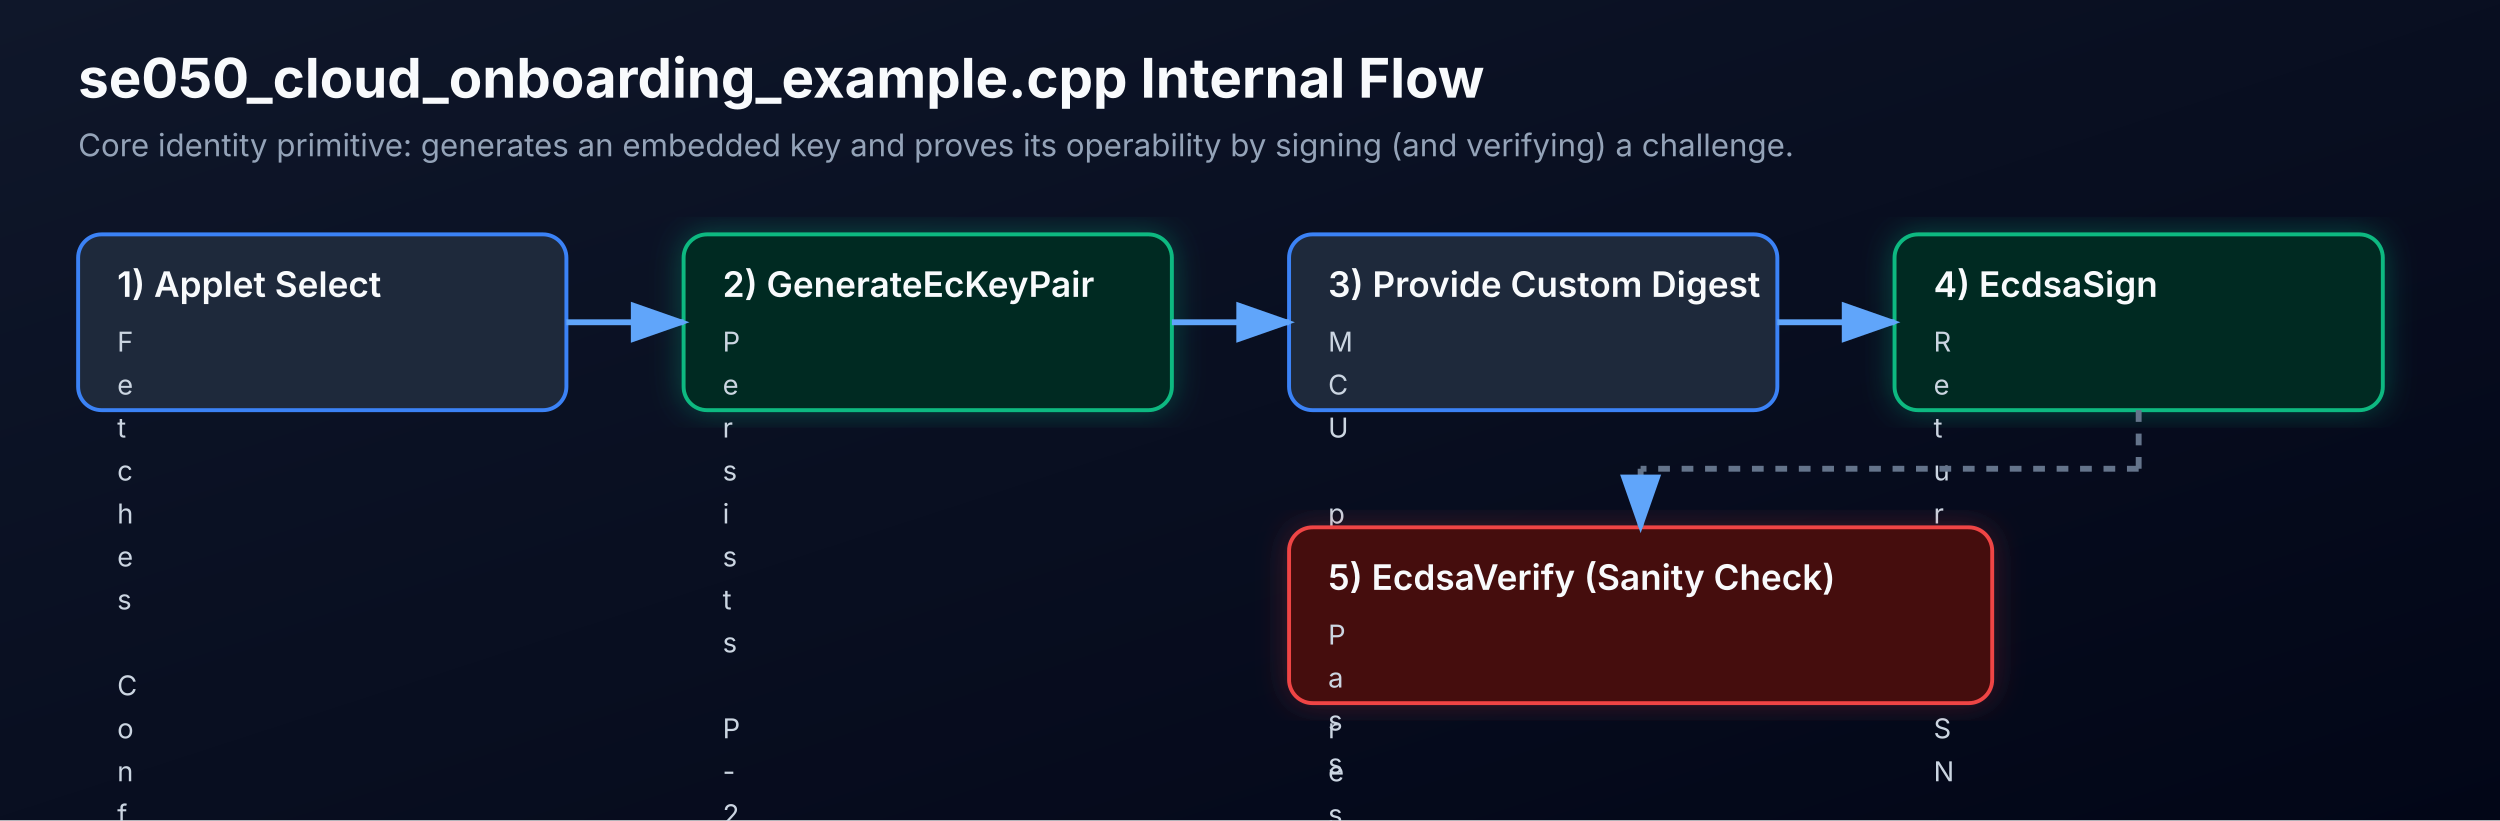
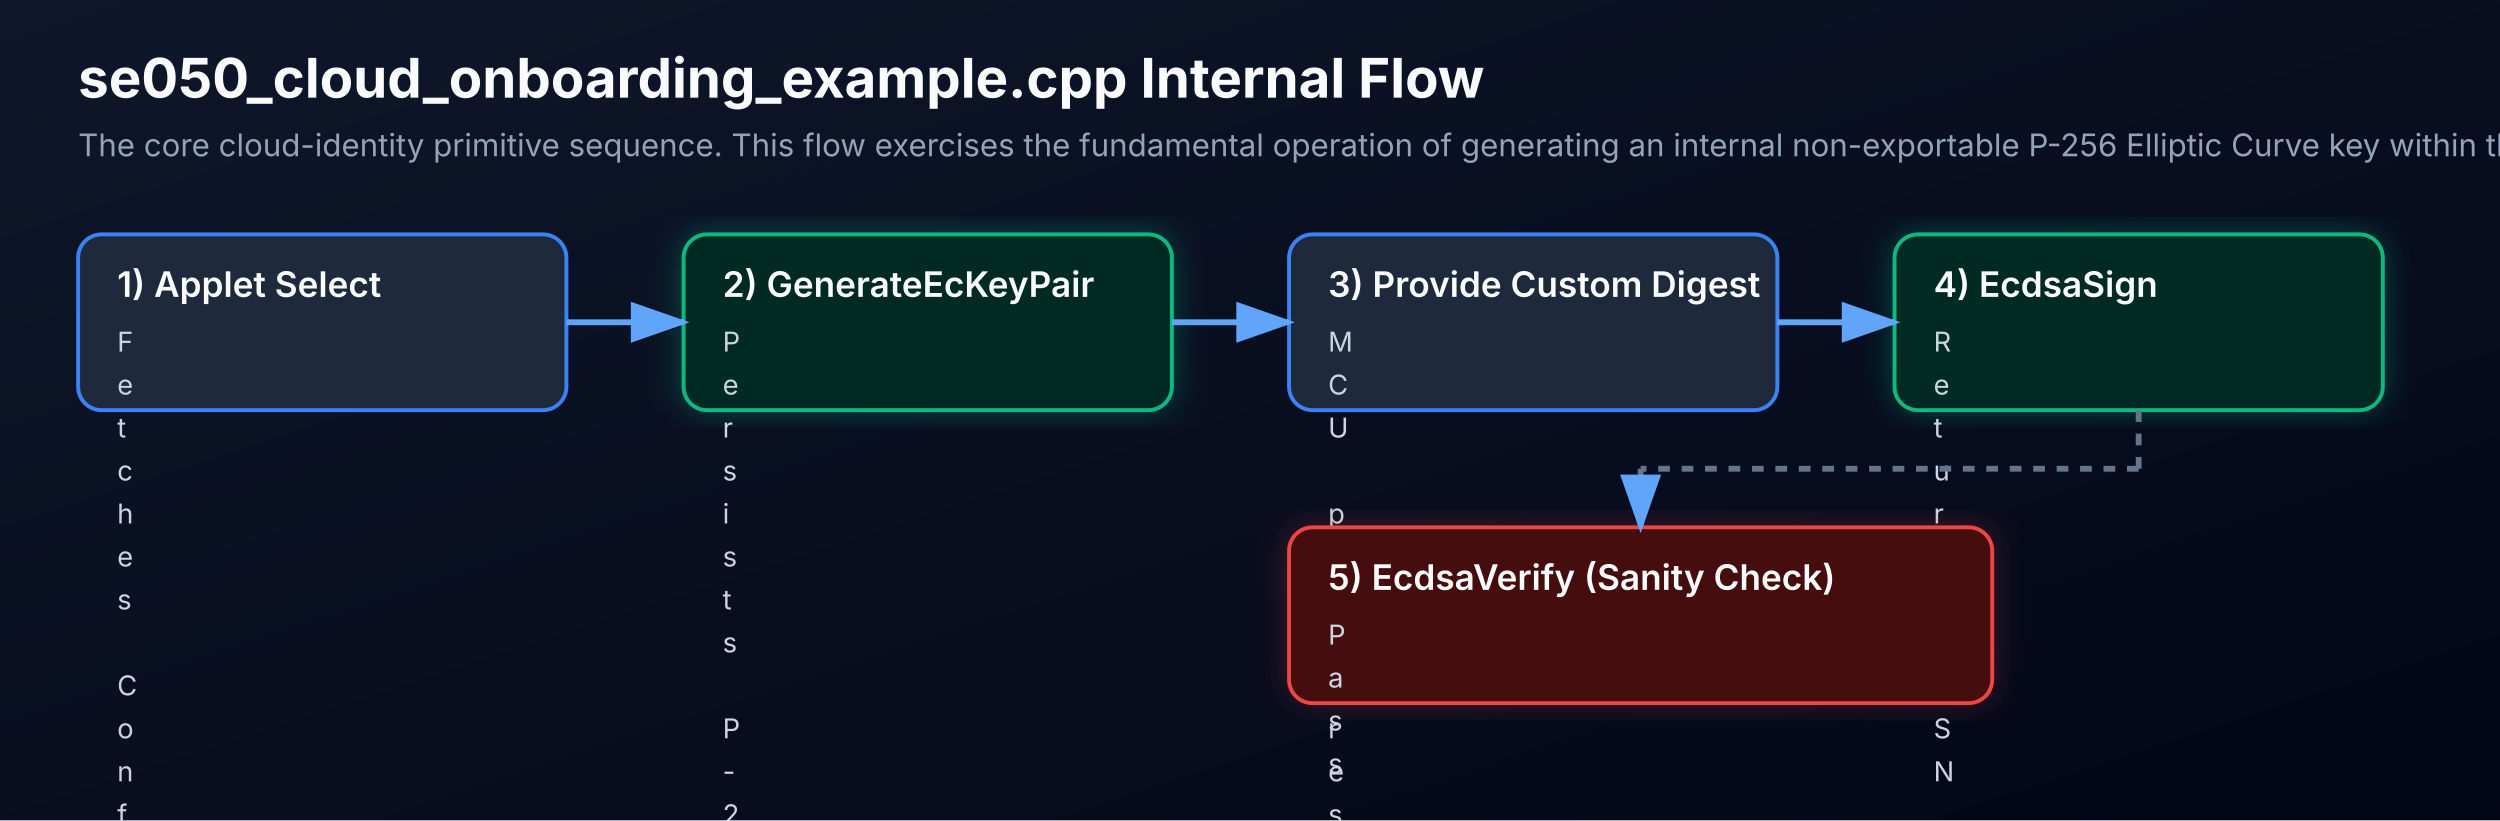
<svg xmlns="http://www.w3.org/2000/svg" width="1280" height="420" viewBox="0 0 1280 420">
  <defs>
    <marker id="A1" markerWidth="10" markerHeight="7" refX="9" refY="3.5" orient="auto">
      <polygon points="0 0,10 3.5,0 7" fill="#60a5fa" />
    </marker>
    <marker id="A2" markerWidth="10" markerHeight="7" refX="9" refY="3.5" orient="auto">
      <polygon points="0 0,10 3.5,0 7" fill="#34d399" />
    </marker>
    <marker id="A3" markerWidth="10" markerHeight="7" refX="9" refY="3.5" orient="auto">
      <polygon points="0 0,10 3.5,0 7" fill="#fbbf24" />
    </marker>
    <marker id="A4" markerWidth="10" markerHeight="7" refX="9" refY="3.5" orient="auto">
      <polygon points="0 0,10 3.5,0 7" fill="#c084fc" />
    </marker>
    <marker id="Agray" markerWidth="10" markerHeight="7" refX="9" refY="3.5" orient="auto">
      <polygon points="0 0,10 3.5,0 7" fill="#64748b" />
    </marker>
    <filter id="G1">
      <feDropShadow dx="0" dy="0" stdDeviation="8" flood-color="#3b82f6" flood-opacity="0.3" />
    </filter>
    <filter id="G2">
      <feDropShadow dx="0" dy="0" stdDeviation="8" flood-color="#10b981" flood-opacity="0.35" />
    </filter>
    <filter id="G3">
      <feDropShadow dx="0" dy="0" stdDeviation="8" flood-color="#8b5cf6" flood-opacity="0.3" />
    </filter>
    <filter id="G4">
      <feDropShadow dx="0" dy="0" stdDeviation="8" flood-color="#ef4444" flood-opacity="0.25" />
    </filter>
    <linearGradient id="Bg" x1="0" y1="0" x2="1" y2="1">
      <stop offset="0%" stop-color="#0f172a" />
      <stop offset="100%" stop-color="#020617" />
    </linearGradient>
  </defs>
  <rect width="1280" height="420" fill="url(#Bg)" />
  <text x="40" y="50" font-family="Inter, sans-serif" font-size="28" fill="#f8fafc" font-weight="700">se050_cloud_onboarding_example.cpp Internal Flow</text>
-   <text x="40" y="80" font-family="Inter, sans-serif" font-size="16" fill="#94a3b8">Core identity primitive: generates an embedded key and proves its operability by signing (and verifying) a challenge.</text>
+   <text x="40" y="80" font-family="Inter, sans-serif" font-size="16" fill="#94a3b8">The core cloud-identity primitive sequence. This flow exercises the fundamental operation of generating an internal non-exportable P-256 Elliptic Curve key within the hardware trust zone, yielding an ASN.1 DER authenticated signature, and passing verification.</text>
  <rect x="40" y="120" width="250" height="90" rx="12" fill="#1e293b" stroke="#3b82f6" stroke-width="2" />
  <text x="60" y="152" font-family="Inter, sans-serif" font-size="18" fill="#f8fafc" font-weight="600">1) Applet Select</text>
  <text x="60" y="180" font-family="Inter, sans-serif" font-size="14" fill="#cbd5e1" xml:space="preserve">F</text>
  <text x="60" y="202" font-family="Inter, sans-serif" font-size="14" fill="#cbd5e1" xml:space="preserve">e</text>
  <text x="60" y="224" font-family="Inter, sans-serif" font-size="14" fill="#cbd5e1" xml:space="preserve">t</text>
  <text x="60" y="246" font-family="Inter, sans-serif" font-size="14" fill="#cbd5e1" xml:space="preserve">c</text>
  <text x="60" y="268" font-family="Inter, sans-serif" font-size="14" fill="#cbd5e1" xml:space="preserve">h</text>
  <text x="60" y="290" font-family="Inter, sans-serif" font-size="14" fill="#cbd5e1" xml:space="preserve">e</text>
  <text x="60" y="312" font-family="Inter, sans-serif" font-size="14" fill="#cbd5e1" xml:space="preserve">s</text>
  <text x="60" y="334" font-family="Inter, sans-serif" font-size="14" fill="#cbd5e1" xml:space="preserve"> </text>
  <text x="60" y="356" font-family="Inter, sans-serif" font-size="14" fill="#cbd5e1" xml:space="preserve">C</text>
  <text x="60" y="378" font-family="Inter, sans-serif" font-size="14" fill="#cbd5e1" xml:space="preserve">o</text>
  <text x="60" y="400" font-family="Inter, sans-serif" font-size="14" fill="#cbd5e1" xml:space="preserve">n</text>
  <text x="60" y="422" font-family="Inter, sans-serif" font-size="14" fill="#cbd5e1" xml:space="preserve">f</text>
  <text x="60" y="444" font-family="Inter, sans-serif" font-size="14" fill="#cbd5e1" xml:space="preserve">i</text>
  <text x="60" y="466" font-family="Inter, sans-serif" font-size="14" fill="#cbd5e1" xml:space="preserve">g</text>
  <text x="60" y="488" font-family="Inter, sans-serif" font-size="14" fill="#cbd5e1" xml:space="preserve">u</text>
  <text x="60" y="510" font-family="Inter, sans-serif" font-size="14" fill="#cbd5e1" xml:space="preserve">r</text>
  <text x="60" y="532" font-family="Inter, sans-serif" font-size="14" fill="#cbd5e1" xml:space="preserve">a</text>
  <text x="60" y="554" font-family="Inter, sans-serif" font-size="14" fill="#cbd5e1" xml:space="preserve">t</text>
  <text x="60" y="576" font-family="Inter, sans-serif" font-size="14" fill="#cbd5e1" xml:space="preserve">i</text>
  <text x="60" y="598" font-family="Inter, sans-serif" font-size="14" fill="#cbd5e1" xml:space="preserve">o</text>
  <text x="60" y="620" font-family="Inter, sans-serif" font-size="14" fill="#cbd5e1" xml:space="preserve">n</text>
  <text x="60" y="642" font-family="Inter, sans-serif" font-size="14" fill="#cbd5e1" xml:space="preserve"> </text>
  <text x="60" y="664" font-family="Inter, sans-serif" font-size="14" fill="#cbd5e1" xml:space="preserve">s</text>
  <text x="60" y="686" font-family="Inter, sans-serif" font-size="14" fill="#cbd5e1" xml:space="preserve">t</text>
  <text x="60" y="708" font-family="Inter, sans-serif" font-size="14" fill="#cbd5e1" xml:space="preserve">a</text>
  <text x="60" y="730" font-family="Inter, sans-serif" font-size="14" fill="#cbd5e1" xml:space="preserve">t</text>
  <text x="60" y="752" font-family="Inter, sans-serif" font-size="14" fill="#cbd5e1" xml:space="preserve">e</text>
  <rect x="350" y="120" width="250" height="90" rx="12" fill="#022c22" stroke="#10b981" stroke-width="2" filter="url(#G2)" />
  <text x="370" y="152" font-family="Inter, sans-serif" font-size="18" fill="#f8fafc" font-weight="600">2) GenerateEcKeyPair</text>
  <text x="370" y="180" font-family="Inter, sans-serif" font-size="14" fill="#cbd5e1" xml:space="preserve">P</text>
  <text x="370" y="202" font-family="Inter, sans-serif" font-size="14" fill="#cbd5e1" xml:space="preserve">e</text>
  <text x="370" y="224" font-family="Inter, sans-serif" font-size="14" fill="#cbd5e1" xml:space="preserve">r</text>
  <text x="370" y="246" font-family="Inter, sans-serif" font-size="14" fill="#cbd5e1" xml:space="preserve">s</text>
  <text x="370" y="268" font-family="Inter, sans-serif" font-size="14" fill="#cbd5e1" xml:space="preserve">i</text>
  <text x="370" y="290" font-family="Inter, sans-serif" font-size="14" fill="#cbd5e1" xml:space="preserve">s</text>
  <text x="370" y="312" font-family="Inter, sans-serif" font-size="14" fill="#cbd5e1" xml:space="preserve">t</text>
  <text x="370" y="334" font-family="Inter, sans-serif" font-size="14" fill="#cbd5e1" xml:space="preserve">s</text>
  <text x="370" y="356" font-family="Inter, sans-serif" font-size="14" fill="#cbd5e1" xml:space="preserve"> </text>
  <text x="370" y="378" font-family="Inter, sans-serif" font-size="14" fill="#cbd5e1" xml:space="preserve">P</text>
  <text x="370" y="400" font-family="Inter, sans-serif" font-size="14" fill="#cbd5e1" xml:space="preserve">-</text>
  <text x="370" y="422" font-family="Inter, sans-serif" font-size="14" fill="#cbd5e1" xml:space="preserve">2</text>
  <text x="370" y="444" font-family="Inter, sans-serif" font-size="14" fill="#cbd5e1" xml:space="preserve">5</text>
  <text x="370" y="466" font-family="Inter, sans-serif" font-size="14" fill="#cbd5e1" xml:space="preserve">6</text>
  <text x="370" y="488" font-family="Inter, sans-serif" font-size="14" fill="#cbd5e1" xml:space="preserve"> </text>
  <text x="370" y="510" font-family="Inter, sans-serif" font-size="14" fill="#cbd5e1" xml:space="preserve">K</text>
  <text x="370" y="532" font-family="Inter, sans-serif" font-size="14" fill="#cbd5e1" xml:space="preserve">e</text>
  <text x="370" y="554" font-family="Inter, sans-serif" font-size="14" fill="#cbd5e1" xml:space="preserve">y</text>
  <text x="370" y="576" font-family="Inter, sans-serif" font-size="14" fill="#cbd5e1" xml:space="preserve"> </text>
  <text x="370" y="598" font-family="Inter, sans-serif" font-size="14" fill="#cbd5e1" xml:space="preserve">i</text>
  <text x="370" y="620" font-family="Inter, sans-serif" font-size="14" fill="#cbd5e1" xml:space="preserve">n</text>
  <text x="370" y="642" font-family="Inter, sans-serif" font-size="14" fill="#cbd5e1" xml:space="preserve">t</text>
  <text x="370" y="664" font-family="Inter, sans-serif" font-size="14" fill="#cbd5e1" xml:space="preserve">e</text>
  <text x="370" y="686" font-family="Inter, sans-serif" font-size="14" fill="#cbd5e1" xml:space="preserve">r</text>
  <text x="370" y="708" font-family="Inter, sans-serif" font-size="14" fill="#cbd5e1" xml:space="preserve">n</text>
  <text x="370" y="730" font-family="Inter, sans-serif" font-size="14" fill="#cbd5e1" xml:space="preserve">a</text>
  <text x="370" y="752" font-family="Inter, sans-serif" font-size="14" fill="#cbd5e1" xml:space="preserve">l</text>
  <text x="370" y="774" font-family="Inter, sans-serif" font-size="14" fill="#cbd5e1" xml:space="preserve">l</text>
  <text x="370" y="796" font-family="Inter, sans-serif" font-size="14" fill="#cbd5e1" xml:space="preserve">y</text>
  <rect x="660" y="120" width="250" height="90" rx="12" fill="#1e293b" stroke="#3b82f6" stroke-width="2" />
  <text x="680" y="152" font-family="Inter, sans-serif" font-size="18" fill="#f8fafc" font-weight="600">3) Provide Custom Digest</text>
  <text x="680" y="180" font-family="Inter, sans-serif" font-size="14" fill="#cbd5e1" xml:space="preserve">M</text>
  <text x="680" y="202" font-family="Inter, sans-serif" font-size="14" fill="#cbd5e1" xml:space="preserve">C</text>
  <text x="680" y="224" font-family="Inter, sans-serif" font-size="14" fill="#cbd5e1" xml:space="preserve">U</text>
  <text x="680" y="246" font-family="Inter, sans-serif" font-size="14" fill="#cbd5e1" xml:space="preserve"> </text>
  <text x="680" y="268" font-family="Inter, sans-serif" font-size="14" fill="#cbd5e1" xml:space="preserve">p</text>
  <text x="680" y="290" font-family="Inter, sans-serif" font-size="14" fill="#cbd5e1" xml:space="preserve">r</text>
  <text x="680" y="312" font-family="Inter, sans-serif" font-size="14" fill="#cbd5e1" xml:space="preserve">e</text>
  <text x="680" y="334" font-family="Inter, sans-serif" font-size="14" fill="#cbd5e1" xml:space="preserve">p</text>
  <text x="680" y="356" font-family="Inter, sans-serif" font-size="14" fill="#cbd5e1" xml:space="preserve">a</text>
  <text x="680" y="378" font-family="Inter, sans-serif" font-size="14" fill="#cbd5e1" xml:space="preserve">r</text>
  <text x="680" y="400" font-family="Inter, sans-serif" font-size="14" fill="#cbd5e1" xml:space="preserve">e</text>
  <text x="680" y="422" font-family="Inter, sans-serif" font-size="14" fill="#cbd5e1" xml:space="preserve">s</text>
  <text x="680" y="444" font-family="Inter, sans-serif" font-size="14" fill="#cbd5e1" xml:space="preserve"> </text>
  <text x="680" y="466" font-family="Inter, sans-serif" font-size="14" fill="#cbd5e1" xml:space="preserve">f</text>
  <text x="680" y="488" font-family="Inter, sans-serif" font-size="14" fill="#cbd5e1" xml:space="preserve">a</text>
  <text x="680" y="510" font-family="Inter, sans-serif" font-size="14" fill="#cbd5e1" xml:space="preserve">k</text>
  <text x="680" y="532" font-family="Inter, sans-serif" font-size="14" fill="#cbd5e1" xml:space="preserve">e</text>
  <text x="680" y="554" font-family="Inter, sans-serif" font-size="14" fill="#cbd5e1" xml:space="preserve"> </text>
  <text x="680" y="576" font-family="Inter, sans-serif" font-size="14" fill="#cbd5e1" xml:space="preserve">A</text>
  <text x="680" y="598" font-family="Inter, sans-serif" font-size="14" fill="#cbd5e1" xml:space="preserve">u</text>
  <text x="680" y="620" font-family="Inter, sans-serif" font-size="14" fill="#cbd5e1" xml:space="preserve">t</text>
  <text x="680" y="642" font-family="Inter, sans-serif" font-size="14" fill="#cbd5e1" xml:space="preserve">h</text>
  <text x="680" y="664" font-family="Inter, sans-serif" font-size="14" fill="#cbd5e1" xml:space="preserve"> </text>
  <text x="680" y="686" font-family="Inter, sans-serif" font-size="14" fill="#cbd5e1" xml:space="preserve">d</text>
  <text x="680" y="708" font-family="Inter, sans-serif" font-size="14" fill="#cbd5e1" xml:space="preserve">i</text>
  <text x="680" y="730" font-family="Inter, sans-serif" font-size="14" fill="#cbd5e1" xml:space="preserve">g</text>
  <text x="680" y="752" font-family="Inter, sans-serif" font-size="14" fill="#cbd5e1" xml:space="preserve">e</text>
  <text x="680" y="774" font-family="Inter, sans-serif" font-size="14" fill="#cbd5e1" xml:space="preserve">s</text>
  <text x="680" y="796" font-family="Inter, sans-serif" font-size="14" fill="#cbd5e1" xml:space="preserve">t</text>
  <rect x="970" y="120" width="250" height="90" rx="12" fill="#022c22" stroke="#10b981" stroke-width="2" filter="url(#G2)" />
  <text x="990" y="152" font-family="Inter, sans-serif" font-size="18" fill="#f8fafc" font-weight="600">4) EcdsaSign</text>
  <text x="990" y="180" font-family="Inter, sans-serif" font-size="14" fill="#cbd5e1" xml:space="preserve">R</text>
  <text x="990" y="202" font-family="Inter, sans-serif" font-size="14" fill="#cbd5e1" xml:space="preserve">e</text>
  <text x="990" y="224" font-family="Inter, sans-serif" font-size="14" fill="#cbd5e1" xml:space="preserve">t</text>
  <text x="990" y="246" font-family="Inter, sans-serif" font-size="14" fill="#cbd5e1" xml:space="preserve">u</text>
  <text x="990" y="268" font-family="Inter, sans-serif" font-size="14" fill="#cbd5e1" xml:space="preserve">r</text>
  <text x="990" y="290" font-family="Inter, sans-serif" font-size="14" fill="#cbd5e1" xml:space="preserve">n</text>
  <text x="990" y="312" font-family="Inter, sans-serif" font-size="14" fill="#cbd5e1" xml:space="preserve">s</text>
  <text x="990" y="334" font-family="Inter, sans-serif" font-size="14" fill="#cbd5e1" xml:space="preserve"> </text>
  <text x="990" y="356" font-family="Inter, sans-serif" font-size="14" fill="#cbd5e1" xml:space="preserve">A</text>
  <text x="990" y="378" font-family="Inter, sans-serif" font-size="14" fill="#cbd5e1" xml:space="preserve">S</text>
  <text x="990" y="400" font-family="Inter, sans-serif" font-size="14" fill="#cbd5e1" xml:space="preserve">N</text>
  <text x="990" y="422" font-family="Inter, sans-serif" font-size="14" fill="#cbd5e1" xml:space="preserve">.</text>
  <text x="990" y="444" font-family="Inter, sans-serif" font-size="14" fill="#cbd5e1" xml:space="preserve">1</text>
  <text x="990" y="466" font-family="Inter, sans-serif" font-size="14" fill="#cbd5e1" xml:space="preserve"> </text>
  <text x="990" y="488" font-family="Inter, sans-serif" font-size="14" fill="#cbd5e1" xml:space="preserve">D</text>
  <text x="990" y="510" font-family="Inter, sans-serif" font-size="14" fill="#cbd5e1" xml:space="preserve">E</text>
  <text x="990" y="532" font-family="Inter, sans-serif" font-size="14" fill="#cbd5e1" xml:space="preserve">R</text>
  <text x="990" y="554" font-family="Inter, sans-serif" font-size="14" fill="#cbd5e1" xml:space="preserve"> </text>
  <text x="990" y="576" font-family="Inter, sans-serif" font-size="14" fill="#cbd5e1" xml:space="preserve">A</text>
  <text x="990" y="598" font-family="Inter, sans-serif" font-size="14" fill="#cbd5e1" xml:space="preserve">u</text>
  <text x="990" y="620" font-family="Inter, sans-serif" font-size="14" fill="#cbd5e1" xml:space="preserve">t</text>
  <text x="990" y="642" font-family="Inter, sans-serif" font-size="14" fill="#cbd5e1" xml:space="preserve">h</text>
  <text x="990" y="664" font-family="Inter, sans-serif" font-size="14" fill="#cbd5e1" xml:space="preserve"> </text>
  <text x="990" y="686" font-family="Inter, sans-serif" font-size="14" fill="#cbd5e1" xml:space="preserve">S</text>
  <text x="990" y="708" font-family="Inter, sans-serif" font-size="14" fill="#cbd5e1" xml:space="preserve">i</text>
  <text x="990" y="730" font-family="Inter, sans-serif" font-size="14" fill="#cbd5e1" xml:space="preserve">g</text>
  <text x="990" y="752" font-family="Inter, sans-serif" font-size="14" fill="#cbd5e1" xml:space="preserve">n</text>
  <text x="990" y="774" font-family="Inter, sans-serif" font-size="14" fill="#cbd5e1" xml:space="preserve">a</text>
  <text x="990" y="796" font-family="Inter, sans-serif" font-size="14" fill="#cbd5e1" xml:space="preserve">t</text>
  <text x="990" y="818" font-family="Inter, sans-serif" font-size="14" fill="#cbd5e1" xml:space="preserve">u</text>
  <text x="990" y="840" font-family="Inter, sans-serif" font-size="14" fill="#cbd5e1" xml:space="preserve">r</text>
  <text x="990" y="862" font-family="Inter, sans-serif" font-size="14" fill="#cbd5e1" xml:space="preserve">e</text>
  <rect x="660" y="270" width="360" height="90" rx="12" fill="#450a0a" stroke="#ef4444" stroke-width="2" filter="url(#G4)" />
  <text x="680" y="302" font-family="Inter, sans-serif" font-size="18" fill="#f8fafc" font-weight="600">5) EcdsaVerify (Sanity Check)</text>
  <text x="680" y="330" font-family="Inter, sans-serif" font-size="14" fill="#cbd5e1" xml:space="preserve">P</text>
  <text x="680" y="352" font-family="Inter, sans-serif" font-size="14" fill="#cbd5e1" xml:space="preserve">a</text>
  <text x="680" y="374" font-family="Inter, sans-serif" font-size="14" fill="#cbd5e1" xml:space="preserve">s</text>
  <text x="680" y="396" font-family="Inter, sans-serif" font-size="14" fill="#cbd5e1" xml:space="preserve">s</text>
  <text x="680" y="418" font-family="Inter, sans-serif" font-size="14" fill="#cbd5e1" xml:space="preserve"> </text>
  <text x="680" y="440" font-family="Inter, sans-serif" font-size="14" fill="#cbd5e1" xml:space="preserve">s</text>
  <text x="680" y="462" font-family="Inter, sans-serif" font-size="14" fill="#cbd5e1" xml:space="preserve">i</text>
  <text x="680" y="484" font-family="Inter, sans-serif" font-size="14" fill="#cbd5e1" xml:space="preserve">g</text>
  <text x="680" y="506" font-family="Inter, sans-serif" font-size="14" fill="#cbd5e1" xml:space="preserve"> </text>
  <text x="680" y="528" font-family="Inter, sans-serif" font-size="14" fill="#cbd5e1" xml:space="preserve">+</text>
  <text x="680" y="550" font-family="Inter, sans-serif" font-size="14" fill="#cbd5e1" xml:space="preserve"> </text>
  <text x="680" y="572" font-family="Inter, sans-serif" font-size="14" fill="#cbd5e1" xml:space="preserve">d</text>
  <text x="680" y="594" font-family="Inter, sans-serif" font-size="14" fill="#cbd5e1" xml:space="preserve">i</text>
  <text x="680" y="616" font-family="Inter, sans-serif" font-size="14" fill="#cbd5e1" xml:space="preserve">g</text>
  <text x="680" y="638" font-family="Inter, sans-serif" font-size="14" fill="#cbd5e1" xml:space="preserve">e</text>
  <text x="680" y="660" font-family="Inter, sans-serif" font-size="14" fill="#cbd5e1" xml:space="preserve">s</text>
  <text x="680" y="682" font-family="Inter, sans-serif" font-size="14" fill="#cbd5e1" xml:space="preserve">t</text>
  <text x="680" y="704" font-family="Inter, sans-serif" font-size="14" fill="#cbd5e1" xml:space="preserve"> </text>
  <text x="680" y="726" font-family="Inter, sans-serif" font-size="14" fill="#cbd5e1" xml:space="preserve">b</text>
  <text x="680" y="748" font-family="Inter, sans-serif" font-size="14" fill="#cbd5e1" xml:space="preserve">a</text>
  <text x="680" y="770" font-family="Inter, sans-serif" font-size="14" fill="#cbd5e1" xml:space="preserve">c</text>
  <text x="680" y="792" font-family="Inter, sans-serif" font-size="14" fill="#cbd5e1" xml:space="preserve">k</text>
  <text x="680" y="814" font-family="Inter, sans-serif" font-size="14" fill="#cbd5e1" xml:space="preserve"> </text>
  <text x="680" y="836" font-family="Inter, sans-serif" font-size="14" fill="#cbd5e1" xml:space="preserve">t</text>
  <text x="680" y="858" font-family="Inter, sans-serif" font-size="14" fill="#cbd5e1" xml:space="preserve">o</text>
  <text x="680" y="880" font-family="Inter, sans-serif" font-size="14" fill="#cbd5e1" xml:space="preserve"> </text>
  <text x="680" y="902" font-family="Inter, sans-serif" font-size="14" fill="#cbd5e1" xml:space="preserve">t</text>
  <text x="680" y="924" font-family="Inter, sans-serif" font-size="14" fill="#cbd5e1" xml:space="preserve">e</text>
  <text x="680" y="946" font-family="Inter, sans-serif" font-size="14" fill="#cbd5e1" xml:space="preserve">s</text>
  <text x="680" y="968" font-family="Inter, sans-serif" font-size="14" fill="#cbd5e1" xml:space="preserve">t</text>
  <text x="680" y="990" font-family="Inter, sans-serif" font-size="14" fill="#cbd5e1" xml:space="preserve"> </text>
  <text x="680" y="1012" font-family="Inter, sans-serif" font-size="14" fill="#cbd5e1" xml:space="preserve">v</text>
  <text x="680" y="1034" font-family="Inter, sans-serif" font-size="14" fill="#cbd5e1" xml:space="preserve">a</text>
  <text x="680" y="1056" font-family="Inter, sans-serif" font-size="14" fill="#cbd5e1" xml:space="preserve">l</text>
  <text x="680" y="1078" font-family="Inter, sans-serif" font-size="14" fill="#cbd5e1" xml:space="preserve">i</text>
  <text x="680" y="1100" font-family="Inter, sans-serif" font-size="14" fill="#cbd5e1" xml:space="preserve">d</text>
  <text x="680" y="1122" font-family="Inter, sans-serif" font-size="14" fill="#cbd5e1" xml:space="preserve">a</text>
  <text x="680" y="1144" font-family="Inter, sans-serif" font-size="14" fill="#cbd5e1" xml:space="preserve">t</text>
  <text x="680" y="1166" font-family="Inter, sans-serif" font-size="14" fill="#cbd5e1" xml:space="preserve">i</text>
  <text x="680" y="1188" font-family="Inter, sans-serif" font-size="14" fill="#cbd5e1" xml:space="preserve">o</text>
  <text x="680" y="1210" font-family="Inter, sans-serif" font-size="14" fill="#cbd5e1" xml:space="preserve">n</text>
  <path d="M 290 165 L 350 165" stroke="#60a5fa" stroke-width="3" marker-end="url(#A1)" />
  <path d="M 600 165 L 660 165" stroke="#60a5fa" stroke-width="3" marker-end="url(#A1)" />
  <path d="M 910 165 L 970 165" stroke="#60a5fa" stroke-width="3" marker-end="url(#A1)" />
  <path d="M 1095 210 C 1095 225.0, 1095 225.0, 1095 240" fill="none" stroke="#64748b" stroke-width="3" stroke-dasharray="6,6" />
  <path d="M 1095 240 L 840 240" stroke="#64748b" stroke-width="3" stroke-dasharray="6,6" />
  <path d="M 840 240 L 840 270" stroke="#64748b" stroke-width="3" marker-end="url(#A1)" stroke-dasharray="6,6" />
</svg>
